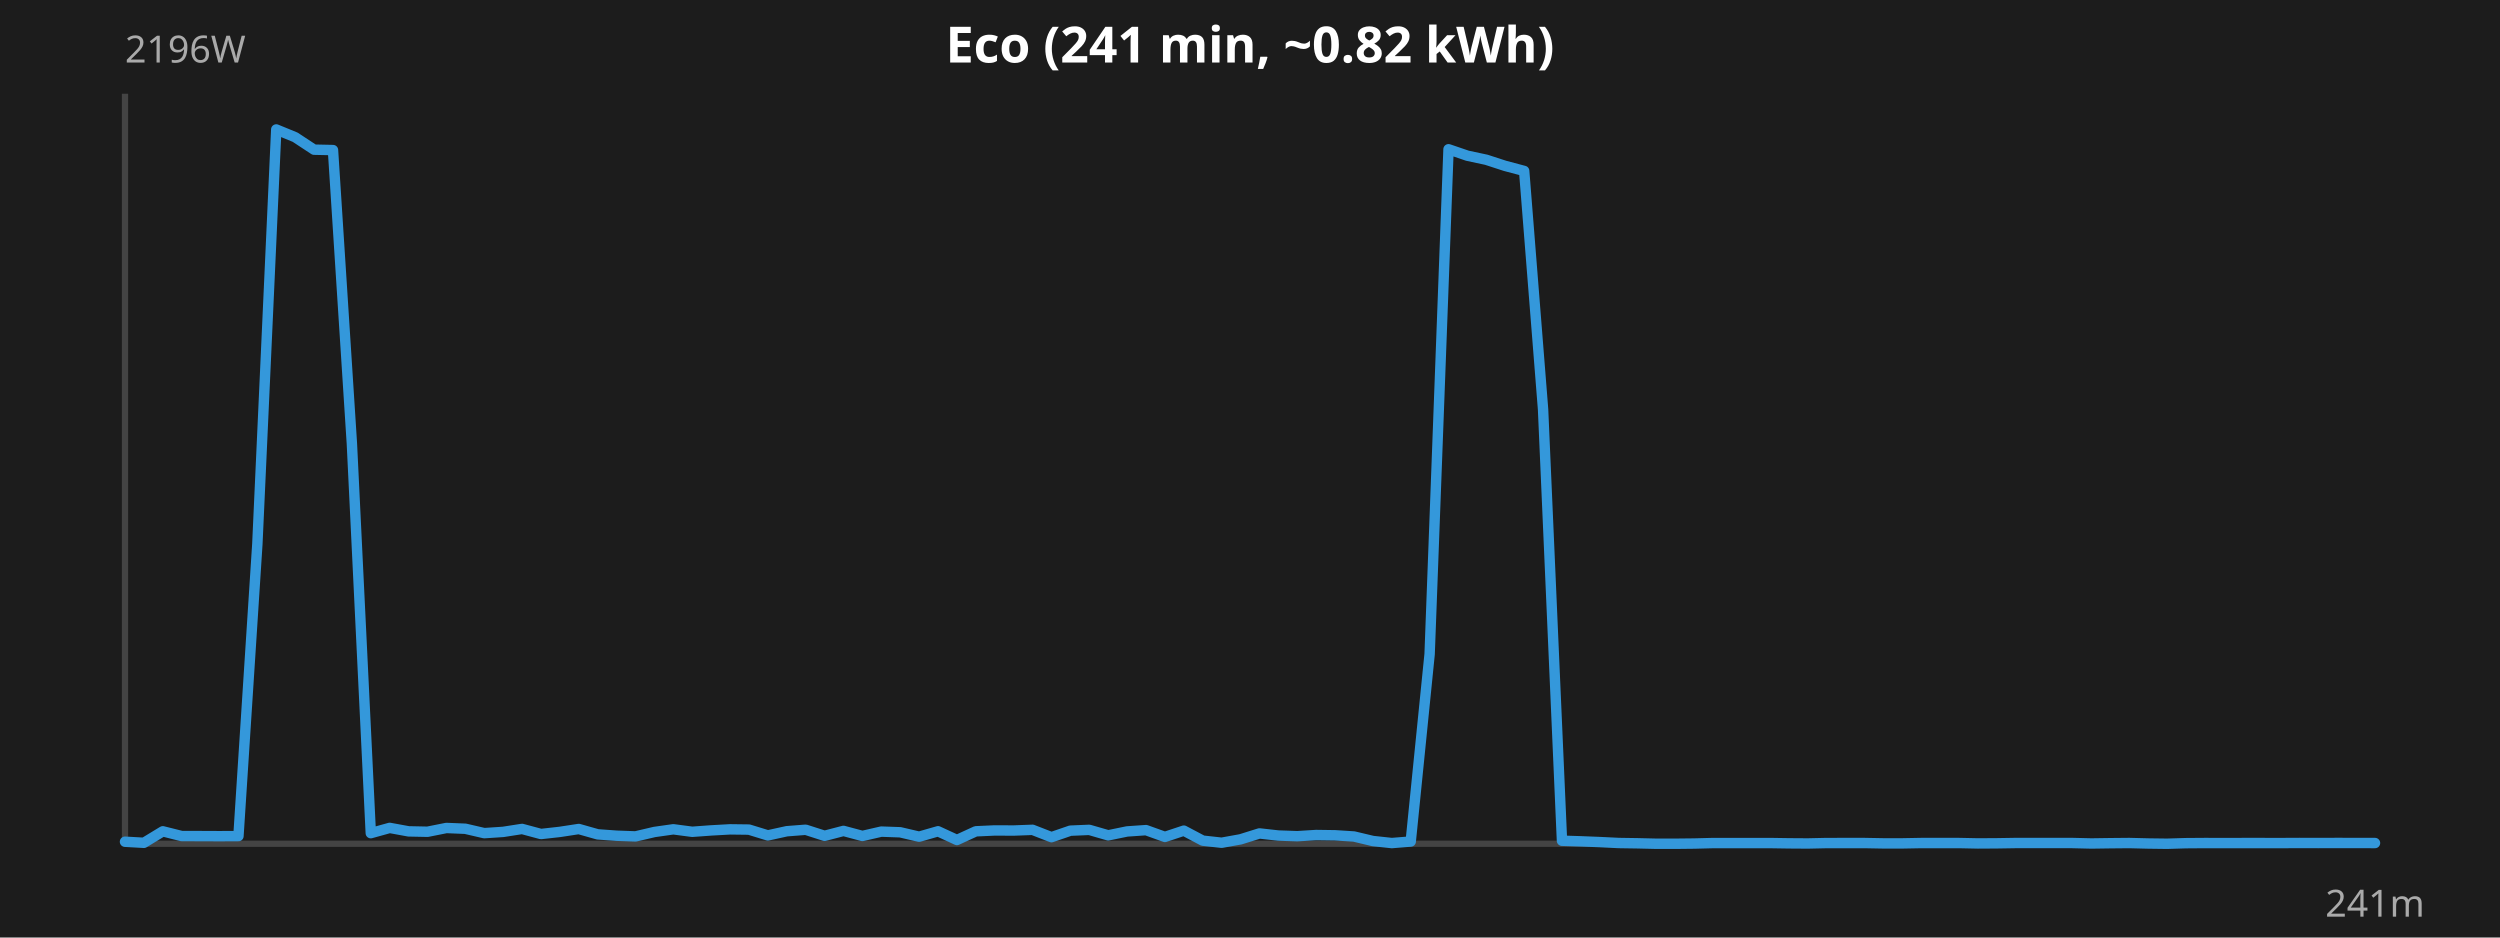
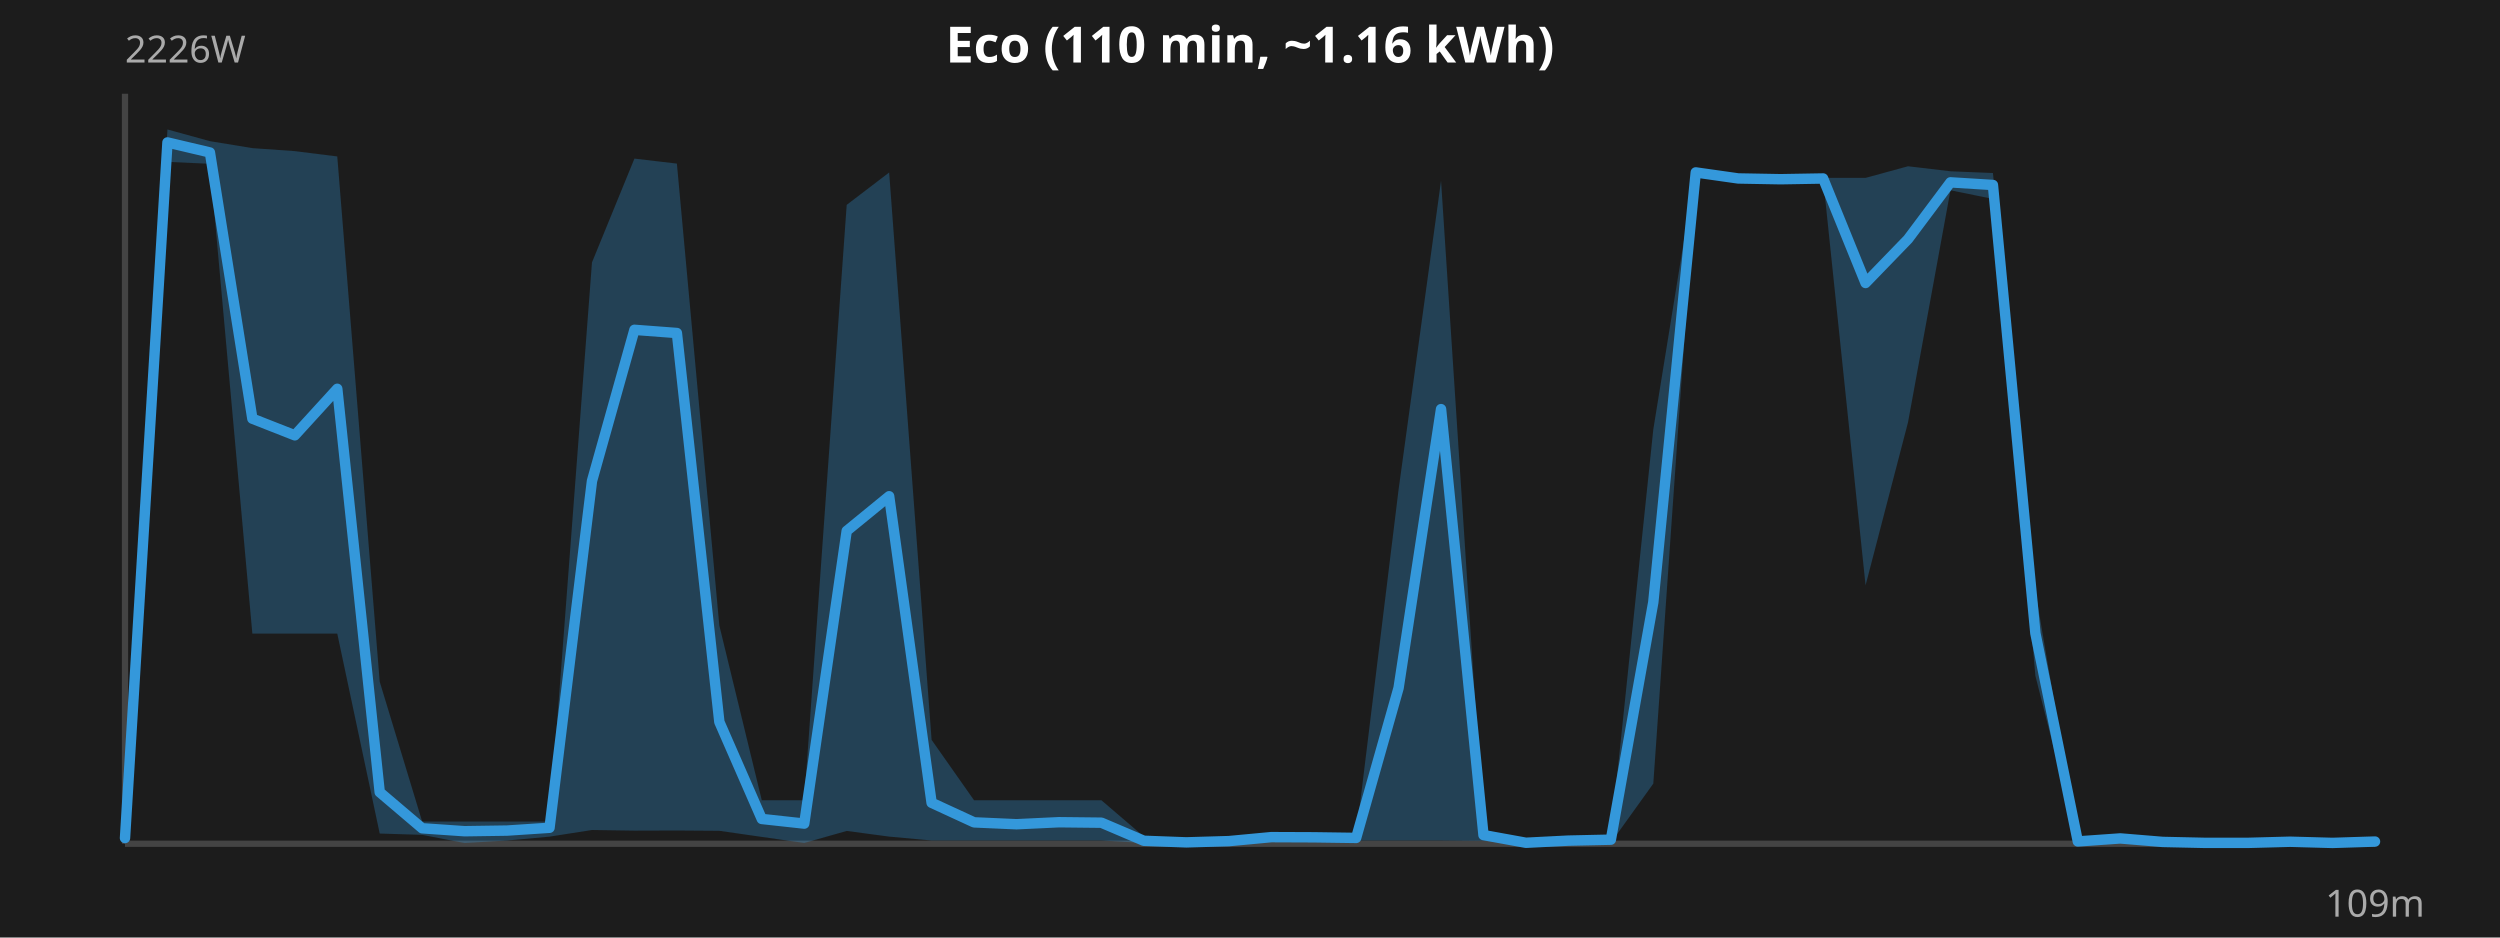
<svg xmlns="http://www.w3.org/2000/svg" viewBox="0 0 1200 450" style="background-color: #1c1c1c; font-family: sans-serif;">
  <rect x="0" y="0" width="1200" height="450" fill="#1c1c1c" />
  <line x1="60" y1="405" x2="1140" y2="405" stroke="#444" stroke-width="3" />
  <line x1="60" y1="45" x2="60" y2="405" stroke="#444" stroke-width="3" />
-   <text x="60" y="30" fill="#aaa" font-size="18">2196W</text>
-   <text x="1140" y="440" fill="#aaa" font-size="18" text-anchor="middle">241m</text>
-   <text x="600.0" y="30" fill="#fff" font-size="24" text-anchor="middle" font-weight="bold">Eco (241 min, ~0.82 kWh)</text>
-   <polygon points="60.0,404.033 69.076,404.546 78.151,399.029 87.227,401.316 96.303,401.329 105.378,401.37 114.454,401.323 123.529,261.144 132.605,62.143 141.681,65.869 150.756,71.842 159.832,72.034 168.908,213.001 177.983,399.915 187.059,397.389 196.134,399.054 205.21,399.241 214.286,397.429 223.361,397.801 232.437,399.91 241.513,399.303 250.588,397.888 259.664,400.323 268.739,399.31 277.815,397.919 286.891,400.486 295.966,401.147 305.042,401.48 314.118,399.353 323.193,398.063 332.269,399.258 341.345,398.597 350.42,398.089 359.496,398.205 368.571,400.991 377.647,398.993 386.723,398.28 395.798,401.195 404.874,398.832 413.95,401.261 423.025,399.173 432.101,399.495 441.176,401.619 450.252,399.011 459.328,403.194 468.403,399.026 477.479,398.612 486.555,398.657 495.63,398.313 504.706,401.846 513.782,398.721 522.857,398.332 531.933,400.957 541.008,399.092 550.084,398.46 559.16,401.722 568.235,398.705 577.311,403.506 586.387,404.514 595.462,402.881 604.538,400.047 613.613,401.06 622.689,401.379 631.765,400.812 640.84,400.942 649.916,401.524 658.992,403.689 668.067,404.668 677.143,403.934 686.218,313.993 695.294,71.646 704.37,74.747 713.445,76.692 722.521,79.644 731.597,82.05 740.672,196.496 749.748,403.549 758.824,403.838 767.899,404.198 776.975,404.643 786.05,404.784 795.126,405.0 804.202,405.0 813.277,404.9 822.353,404.664 831.429,404.664 840.504,404.664 849.58,404.664 858.655,404.805 867.731,404.866 876.807,404.663 885.882,404.656 894.958,404.656 904.034,404.825 913.109,404.825 922.185,404.656 931.261,404.656 940.336,404.656 949.412,404.846 958.487,404.792 967.563,404.644 976.639,404.652 985.714,404.644 994.79,404.652 1003.866,404.87 1012.941,404.739 1022.017,404.653 1031.092,404.881 1040.168,405.0 1049.244,404.724 1058.319,404.656 1067.395,404.67 1076.471,404.658 1085.546,404.656 1094.622,404.671 1103.697,404.626 1112.773,404.654 1121.849,404.624 1130.924,404.639 1140.0,404.656 1140.0,404.656 1130.924,404.639 1121.849,404.624 1112.773,404.654 1103.697,404.626 1094.622,404.671 1085.546,404.656 1076.471,404.658 1067.395,404.67 1058.319,404.656 1049.244,404.724 1040.168,405.0 1031.092,404.881 1022.017,404.653 1012.941,404.739 1003.866,404.87 994.79,404.652 985.714,404.644 976.639,404.652 967.563,404.644 958.487,404.792 949.412,404.846 940.336,404.656 931.261,404.656 922.185,404.656 913.109,404.825 904.034,404.825 894.958,404.656 885.882,404.656 876.807,404.663 867.731,404.866 858.655,404.805 849.58,404.664 840.504,404.664 831.429,404.664 822.353,404.664 813.277,404.9 804.202,405.0 795.126,405.0 786.05,404.784 776.975,404.643 767.899,404.198 758.824,403.838 749.748,403.549 740.672,196.496 731.597,82.05 722.521,79.644 713.445,76.692 704.37,74.747 695.294,71.646 686.218,313.993 677.143,403.934 668.067,404.668 658.992,403.689 649.916,401.524 640.84,400.942 631.765,400.812 622.689,401.379 613.613,401.06 604.538,400.047 595.462,402.881 586.387,404.514 577.311,403.506 568.235,398.705 559.16,401.722 550.084,398.46 541.008,399.092 531.933,400.957 522.857,398.332 513.782,398.721 504.706,401.846 495.63,398.313 486.555,398.657 477.479,398.612 468.403,399.026 459.328,403.194 450.252,399.011 441.176,401.619 432.101,399.495 423.025,399.173 413.95,401.261 404.874,398.832 395.798,401.195 386.723,398.28 377.647,398.993 368.571,400.991 359.496,398.205 350.42,398.089 341.345,398.597 332.269,399.258 323.193,398.063 314.118,399.353 305.042,401.48 295.966,401.147 286.891,400.486 277.815,397.919 268.739,399.31 259.664,400.323 250.588,397.888 241.513,399.303 232.437,399.91 223.361,397.801 214.286,397.429 205.21,399.241 196.134,399.054 187.059,397.389 177.983,399.915 168.908,213.001 159.832,72.034 150.756,71.842 141.681,65.869 132.605,62.143 123.529,261.144 114.454,401.323 105.378,401.37 96.303,401.329 87.227,401.316 78.151,399.029 69.076,404.546 60.0,404.033" fill="#3498db" fill-opacity="0.3" stroke="none" />
-   <polyline points="60.0,404.033 69.076,404.546 78.151,399.029 87.227,401.316 96.303,401.329 105.378,401.37 114.454,401.323 123.529,261.144 132.605,62.143 141.681,65.869 150.756,71.842 159.832,72.034 168.908,213.001 177.983,399.915 187.059,397.389 196.134,399.054 205.21,399.241 214.286,397.429 223.361,397.801 232.437,399.91 241.513,399.303 250.588,397.888 259.664,400.323 268.739,399.31 277.815,397.919 286.891,400.486 295.966,401.147 305.042,401.48 314.118,399.353 323.193,398.063 332.269,399.258 341.345,398.597 350.42,398.089 359.496,398.205 368.571,400.991 377.647,398.993 386.723,398.28 395.798,401.195 404.874,398.832 413.95,401.261 423.025,399.173 432.101,399.495 441.176,401.619 450.252,399.011 459.328,403.194 468.403,399.026 477.479,398.612 486.555,398.657 495.63,398.313 504.706,401.846 513.782,398.721 522.857,398.332 531.933,400.957 541.008,399.092 550.084,398.46 559.16,401.722 568.235,398.705 577.311,403.506 586.387,404.514 595.462,402.881 604.538,400.047 613.613,401.06 622.689,401.379 631.765,400.812 640.84,400.942 649.916,401.524 658.992,403.689 668.067,404.668 677.143,403.934 686.218,313.993 695.294,71.646 704.37,74.747 713.445,76.692 722.521,79.644 731.597,82.05 740.672,196.496 749.748,403.549 758.824,403.838 767.899,404.198 776.975,404.643 786.05,404.784 795.126,405.0 804.202,405.0 813.277,404.9 822.353,404.664 831.429,404.664 840.504,404.664 849.58,404.664 858.655,404.805 867.731,404.866 876.807,404.663 885.882,404.656 894.958,404.656 904.034,404.825 913.109,404.825 922.185,404.656 931.261,404.656 940.336,404.656 949.412,404.846 958.487,404.792 967.563,404.644 976.639,404.652 985.714,404.644 994.79,404.652 1003.866,404.87 1012.941,404.739 1022.017,404.653 1031.092,404.881 1040.168,405.0 1049.244,404.724 1058.319,404.656 1067.395,404.67 1076.471,404.658 1085.546,404.656 1094.622,404.671 1103.697,404.626 1112.773,404.654 1121.849,404.624 1130.924,404.639 1140.0,404.656" fill="none" stroke="#3498db" stroke-width="5" stroke-linecap="round" stroke-linejoin="round" />
+   <text x="60" y="30" fill="#aaa" font-size="18">2226W</text>
+   <text x="1140" y="440" fill="#aaa" font-size="18" text-anchor="middle">109m</text>
+   <text x="600.0" y="30" fill="#fff" font-size="24" text-anchor="middle" font-weight="bold">Eco (110 min, ~1.16 kWh)</text>
+   <polygon points="60.0,401.281 80.377,62.143 100.755,67.754 121.132,71.102 141.509,72.541 161.887,75.096 182.264,327.218 202.642,394.343 223.019,394.343 243.396,394.343 263.774,394.343 284.151,125.954 304.528,76.131 324.906,78.524 345.283,300.261 365.66,384.123 386.038,384.123 406.415,98.334 426.792,82.793 447.17,355.129 467.547,384.123 487.925,384.123 508.302,384.123 528.679,384.123 549.057,401.572 569.434,403.431 589.811,403.189 610.189,401.006 630.566,400.909 650.943,401.087 671.321,234.978 691.698,86.787 712.075,398.079 732.453,404.305 752.83,402.768 773.208,401.103 793.585,206.113 813.962,80.432 834.34,85.381 854.717,85.381 875.094,85.381 895.472,85.381 915.849,79.802 936.226,82.211 956.604,83.052 976.981,283.701 997.358,403.593 1017.736,401.507 1038.113,403.803 1058.491,404.386 1078.868,404.386 1099.245,403.771 1119.623,404.547 1140.0,403.318 1140.0,404.66 1119.623,404.644 1099.245,404.644 1078.868,404.644 1058.491,404.66 1038.113,404.66 1017.736,404.66 997.358,404.515 976.981,324.404 956.604,95.487 936.226,91.331 915.849,202.717 895.472,280.969 875.094,85.833 854.717,87.159 834.34,85.963 813.962,85.089 793.585,376.135 773.208,404.531 752.83,404.531 732.453,404.66 712.075,403.642 691.698,403.431 671.321,403.431 650.943,403.431 630.566,403.431 610.189,403.431 589.811,404.386 569.434,404.644 549.057,404.644 528.679,403.431 508.302,403.431 487.925,403.431 467.547,403.431 447.17,403.431 426.792,401.572 406.415,398.855 386.038,404.628 365.66,401.717 345.283,398.79 324.906,398.645 304.528,398.709 284.151,398.402 263.774,401.588 243.396,403.448 223.019,404.66 202.642,400.731 182.264,400.1 161.887,304.142 141.509,304.142 121.132,304.142 100.755,78.621 80.377,77.699 60.0,403.852" fill="#3498db" fill-opacity="0.3" stroke="none" />
+   <polyline points="60.0,402.251 80.377,68.369 100.755,73.188 121.132,200.955 141.509,208.959 161.887,186.627 182.264,380.258 202.642,397.578 223.019,398.984 243.396,398.677 263.774,397.335 284.151,230.871 304.528,158.312 324.906,159.848 345.283,346.526 365.66,393.098 386.038,395.33 406.415,254.852 426.792,238.196 447.17,385.336 467.547,394.731 487.925,395.637 508.302,394.667 528.679,394.893 549.057,403.577 569.434,404.337 589.811,403.739 610.189,401.83 630.566,401.911 650.943,402.202 671.321,330.209 691.698,196.378 712.075,400.828 732.453,404.531 752.83,403.496 773.208,403.043 793.585,289.038 813.962,82.761 834.34,85.655 854.717,86.027 875.094,85.672 895.472,135.834 915.849,114.779 936.226,87.531 956.604,88.793 976.981,303.98 997.358,403.884 1017.736,402.445 1038.113,404.127 1058.491,404.58 1078.868,404.58 1099.245,404.03 1119.623,404.596 1140.0,403.949" fill="none" stroke="#3498db" stroke-width="5" stroke-linecap="round" stroke-linejoin="round" />
</svg>
